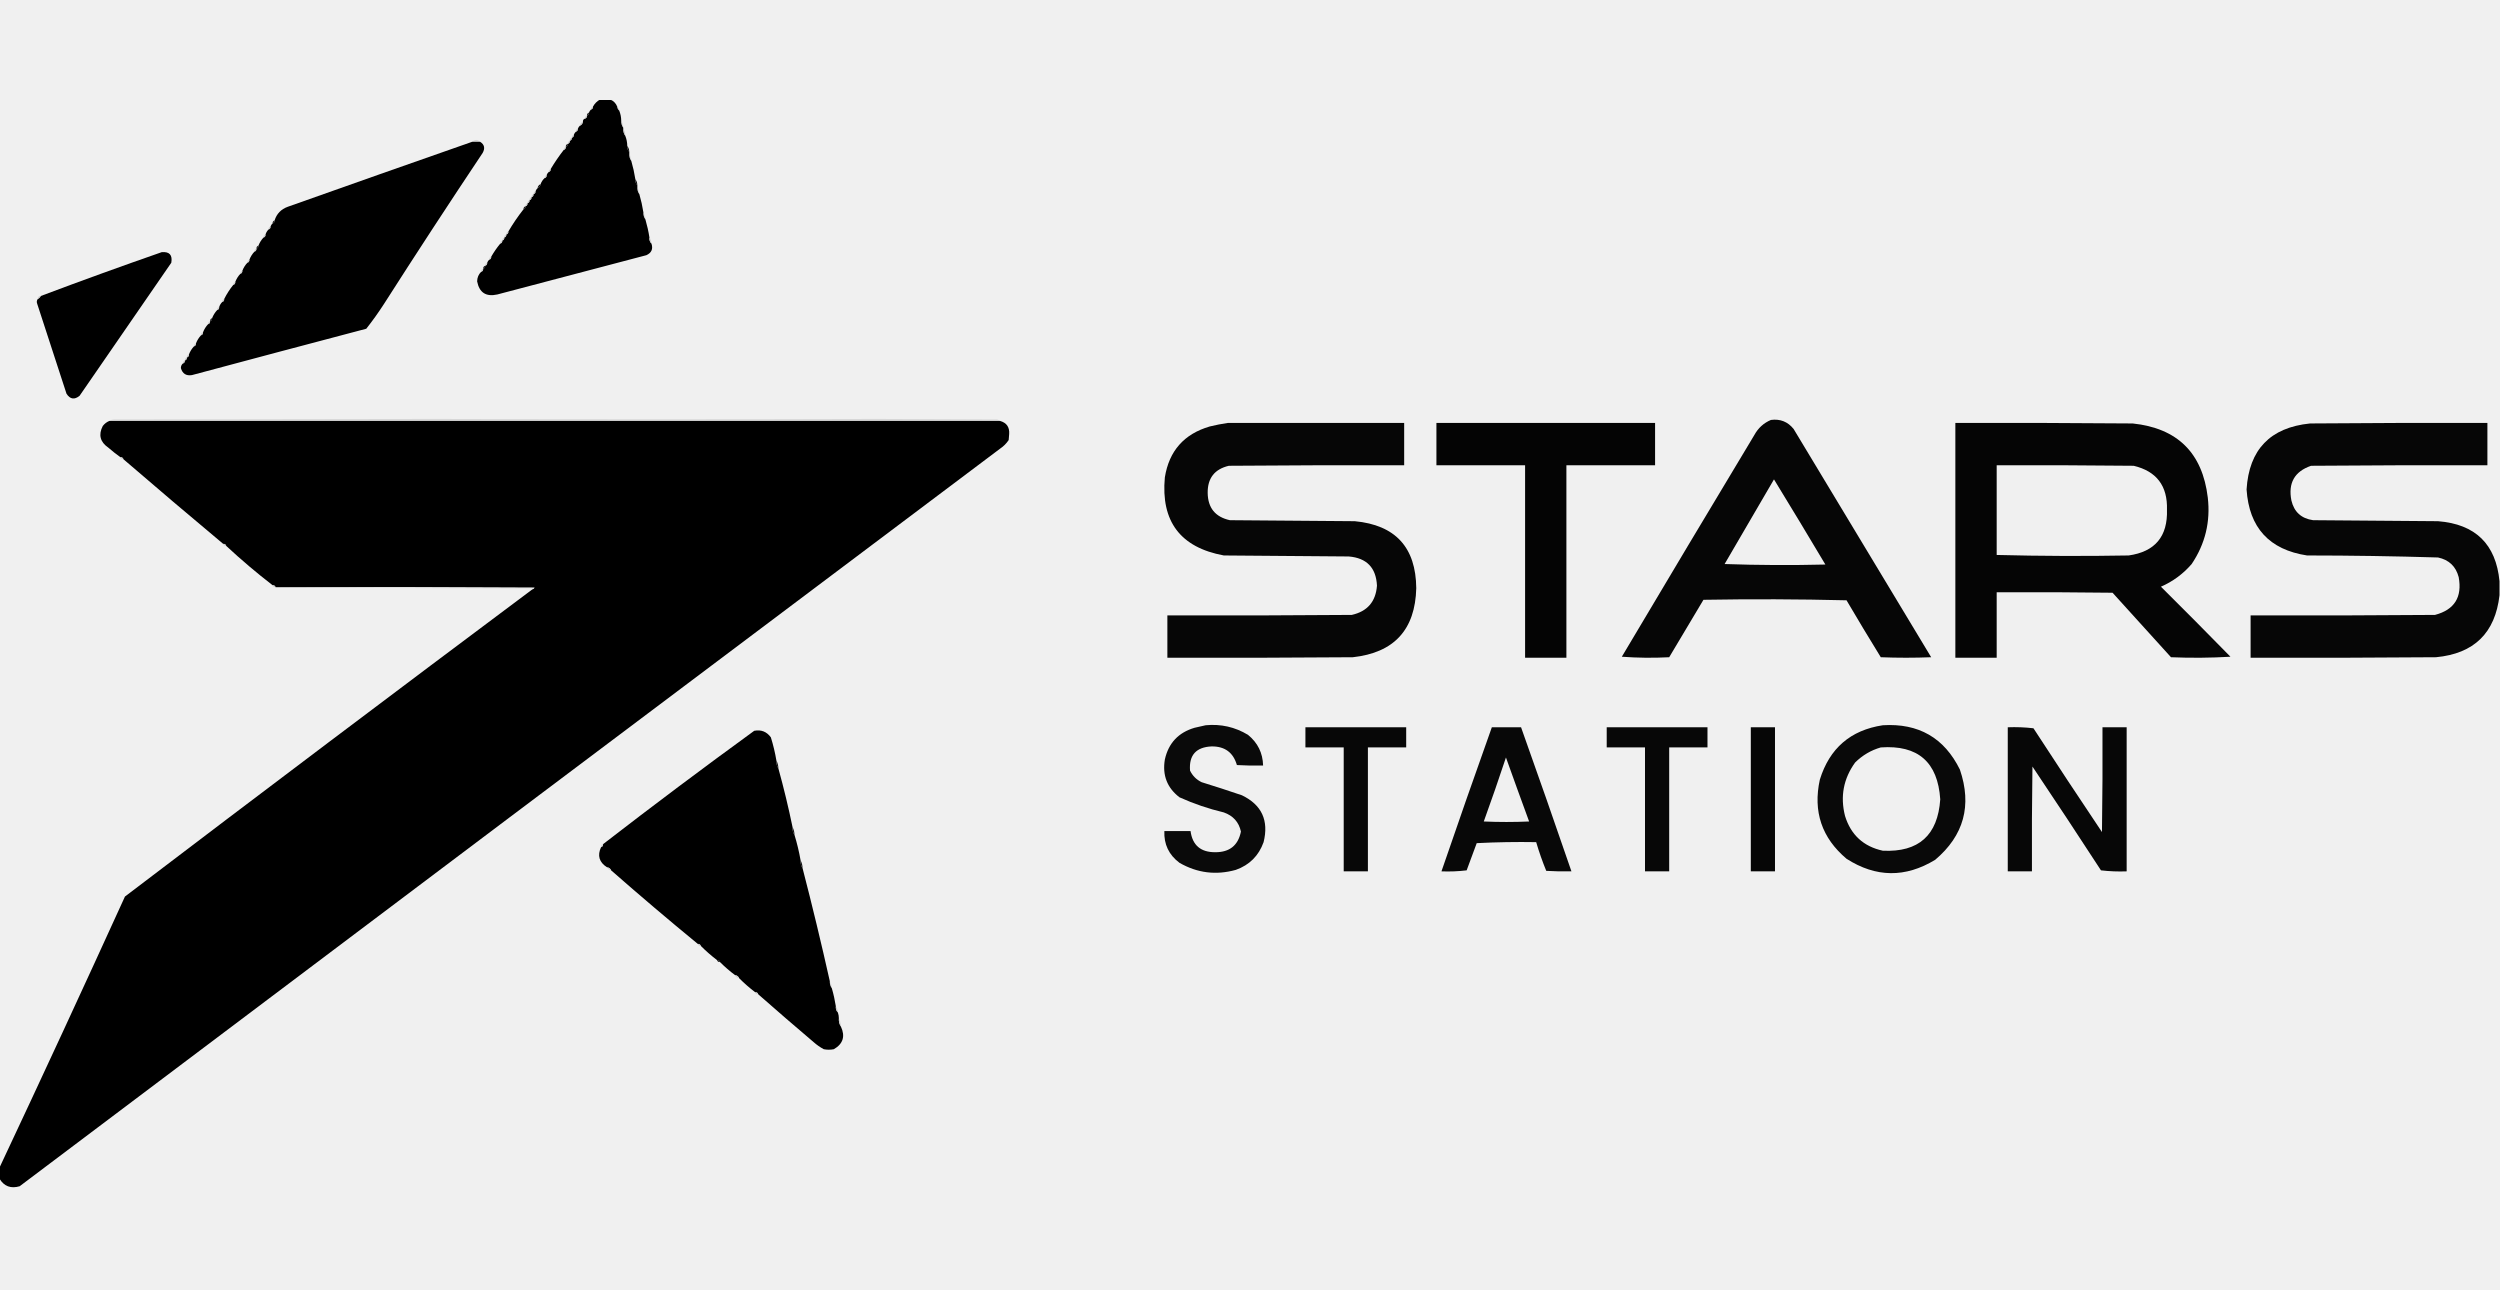
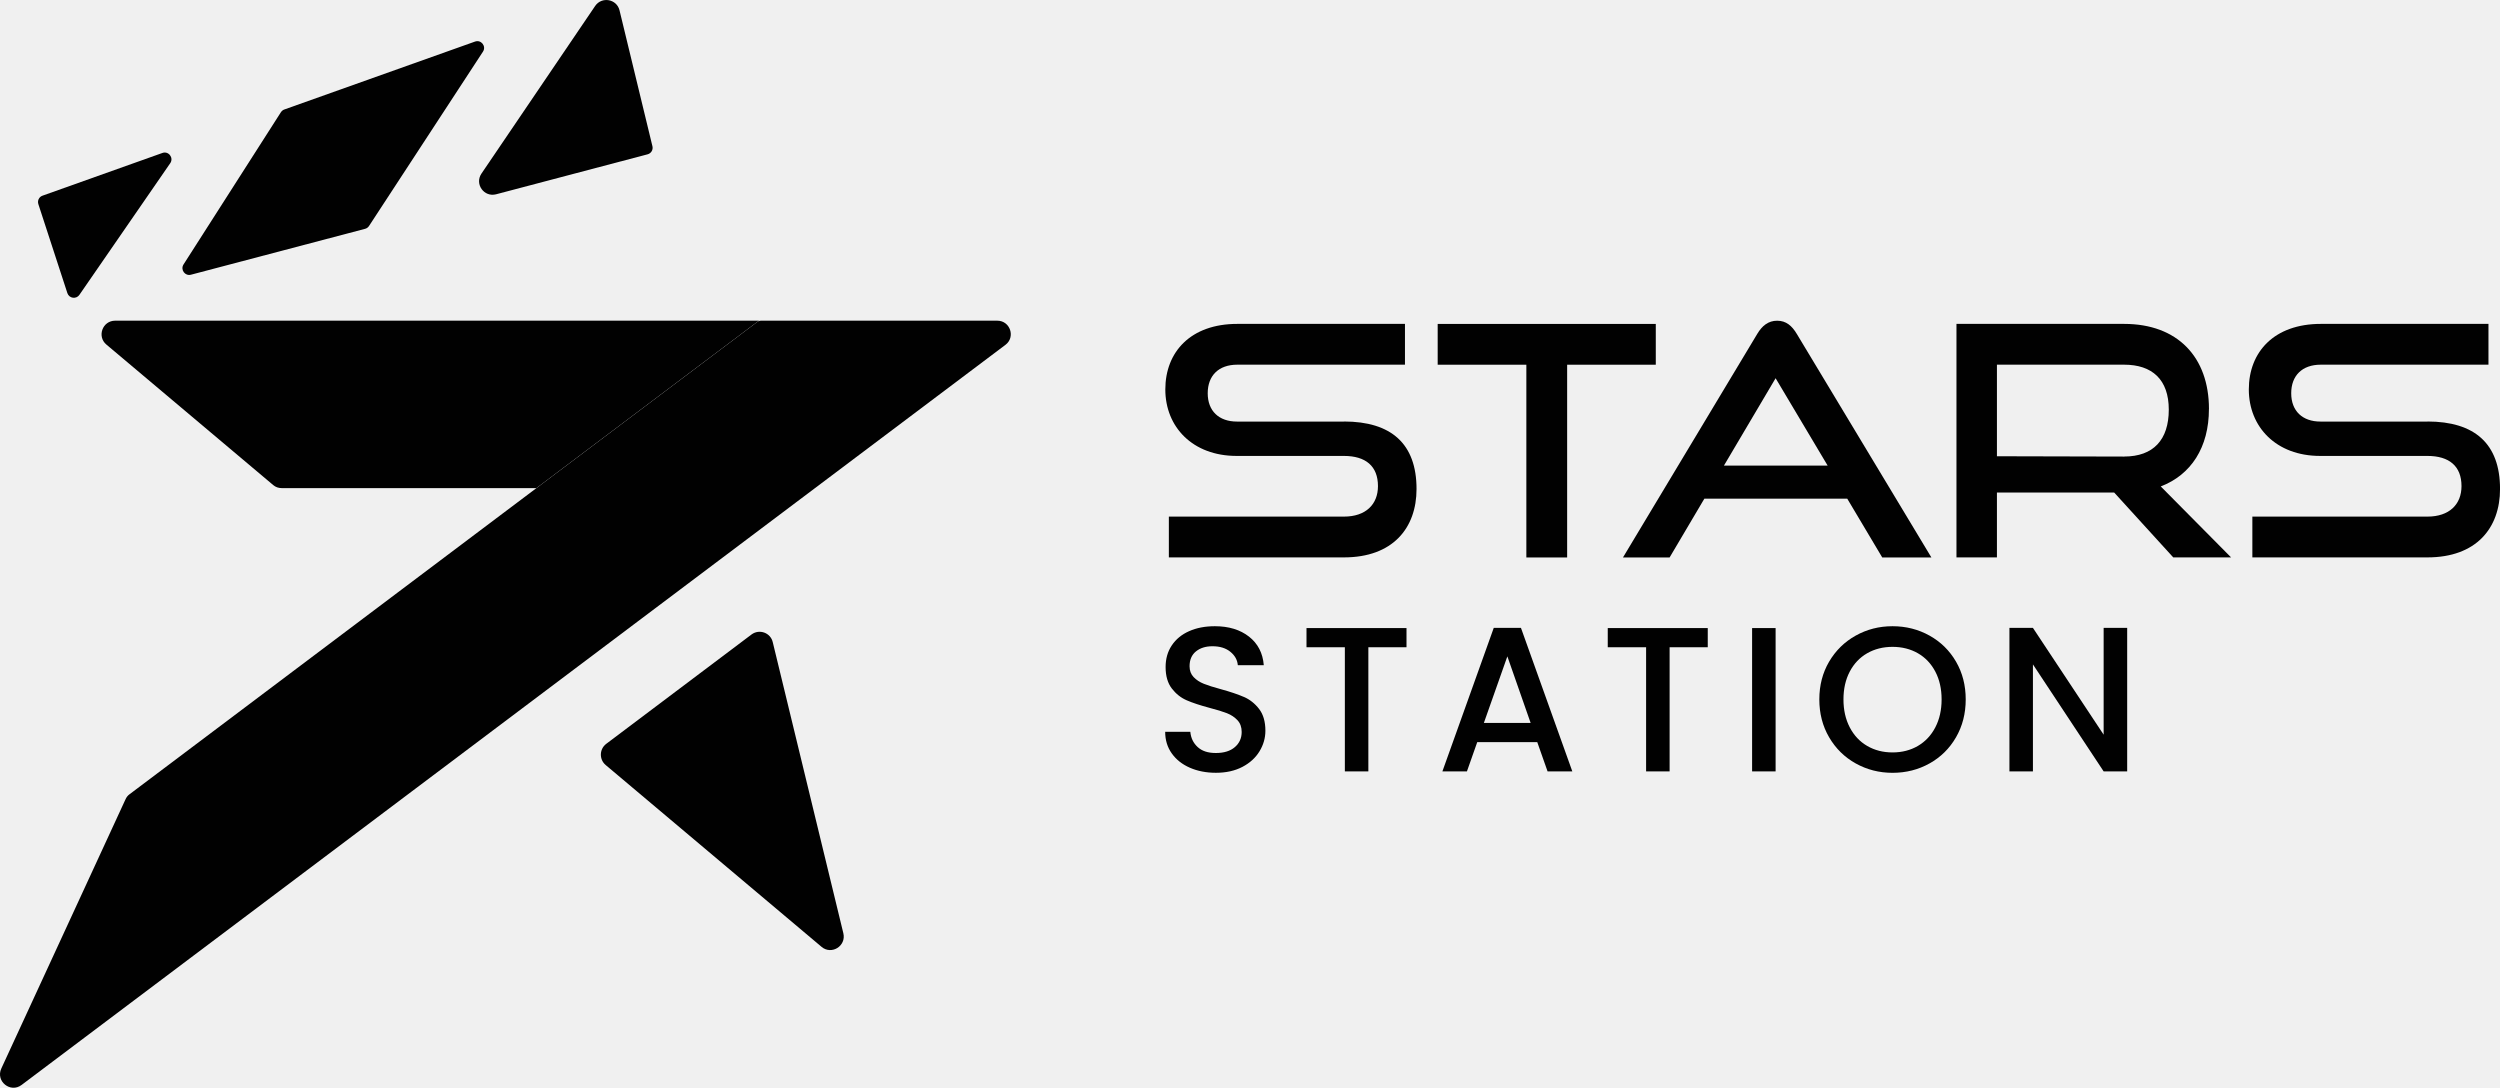
- <svg xmlns="http://www.w3.org/2000/svg" width="250" height="129" viewBox="0 0 250 129" fill="none">
-   <g clip-path="url(#clip0_157_1632)">
-     <path fill-rule="evenodd" clip-rule="evenodd" d="M60.006 9.95C60.342 9.95 60.678 9.95 61.014 9.95C61.349 10.083 61.584 10.319 61.719 10.655C61.735 10.822 61.802 10.956 61.921 11.058C62.05 11.38 62.117 11.716 62.122 12.066C62.113 12.333 62.18 12.568 62.324 12.771C62.324 12.805 62.324 12.838 62.324 12.872C62.315 13.139 62.382 13.374 62.525 13.577C62.655 13.899 62.722 14.235 62.727 14.585C62.703 14.827 62.77 15.028 62.928 15.19C62.928 15.257 62.928 15.324 62.928 15.391C62.919 15.658 62.986 15.893 63.13 16.096C63.303 16.691 63.437 17.296 63.533 17.91C63.509 18.152 63.576 18.353 63.734 18.515C63.734 18.582 63.734 18.649 63.734 18.716C63.725 18.984 63.792 19.219 63.936 19.422C64.109 20.018 64.243 20.622 64.339 21.235C64.33 21.503 64.397 21.738 64.54 21.941C64.713 22.535 64.848 23.14 64.944 23.755C64.919 23.996 64.987 24.198 65.145 24.359C65.323 24.894 65.155 25.28 64.641 25.518C59.67 26.828 54.699 28.138 49.728 29.448C48.604 29.7 47.932 29.263 47.713 28.138C47.722 27.755 47.856 27.436 48.116 27.181C48.257 27.133 48.325 27.032 48.317 26.878C48.459 26.831 48.526 26.73 48.519 26.576C48.66 26.528 48.728 26.428 48.72 26.274C48.764 26.152 48.831 26.051 48.922 25.971C49.063 25.924 49.131 25.823 49.123 25.669C49.39 25.202 49.692 24.766 50.03 24.359C50.172 24.312 50.239 24.211 50.232 24.057C50.373 24.009 50.441 23.909 50.433 23.755C50.575 23.707 50.642 23.606 50.635 23.452C50.776 23.405 50.844 23.304 50.836 23.15C51.292 22.372 51.795 21.633 52.348 20.933C52.49 20.886 52.557 20.785 52.549 20.631C52.691 20.583 52.758 20.483 52.751 20.329C52.893 20.281 52.96 20.18 52.953 20.026C53.094 19.979 53.161 19.878 53.154 19.724C53.296 19.676 53.363 19.576 53.355 19.422C53.497 19.374 53.564 19.273 53.557 19.119C53.601 18.997 53.668 18.897 53.759 18.817C53.936 18.74 54.037 18.606 54.061 18.414C54.145 18.177 54.28 17.976 54.464 17.809C54.606 17.762 54.673 17.661 54.666 17.507C54.709 17.385 54.776 17.285 54.867 17.205C55.009 17.157 55.076 17.056 55.069 16.902C55.469 16.234 55.906 15.596 56.379 14.988C56.52 14.94 56.587 14.84 56.58 14.686C56.722 14.638 56.789 14.537 56.782 14.383C56.923 14.336 56.99 14.235 56.983 14.081C57.125 14.033 57.192 13.933 57.185 13.779C57.326 13.731 57.394 13.63 57.386 13.476C57.43 13.355 57.497 13.254 57.588 13.174C57.729 13.127 57.797 13.026 57.789 12.872C57.833 12.75 57.9 12.649 57.991 12.57C58.168 12.493 58.269 12.358 58.293 12.167C58.286 12.013 58.353 11.912 58.495 11.864C58.636 11.817 58.703 11.716 58.696 11.562C58.838 11.514 58.905 11.414 58.898 11.26C58.941 11.138 59.008 11.037 59.099 10.957C59.241 10.91 59.308 10.809 59.301 10.655C59.469 10.353 59.704 10.118 60.006 9.95Z" fill="black" />
-     <path opacity="0.863" fill-rule="evenodd" clip-rule="evenodd" d="M59.301 10.655C59.308 10.809 59.241 10.909 59.099 10.957C59.092 10.803 59.159 10.703 59.301 10.655Z" fill="#C6C6C6" />
-     <path opacity="0.341" fill-rule="evenodd" clip-rule="evenodd" d="M61.719 10.655C61.881 10.734 61.948 10.868 61.921 11.058C61.802 10.956 61.735 10.821 61.719 10.655Z" fill="#BBBBBB" />
-     <path opacity="0.898" fill-rule="evenodd" clip-rule="evenodd" d="M58.898 11.26C58.905 11.414 58.838 11.514 58.696 11.562C58.689 11.408 58.756 11.307 58.898 11.26Z" fill="black" />
-     <path opacity="0.937" fill-rule="evenodd" clip-rule="evenodd" d="M58.696 11.562C58.703 11.716 58.636 11.817 58.495 11.864C58.487 11.71 58.554 11.61 58.696 11.562Z" fill="#CDCDCD" />
-     <path opacity="0.961" fill-rule="evenodd" clip-rule="evenodd" d="M58.293 12.166C58.269 12.358 58.168 12.493 57.991 12.57C58.015 12.378 58.115 12.243 58.293 12.166Z" fill="#C8C8C8" />
-     <path opacity="0.42" fill-rule="evenodd" clip-rule="evenodd" d="M62.122 12.066C62.266 12.269 62.333 12.504 62.324 12.771C62.18 12.568 62.113 12.333 62.122 12.066Z" fill="#BDBDBD" />
-     <path opacity="0.753" fill-rule="evenodd" clip-rule="evenodd" d="M57.789 12.872C57.797 13.025 57.729 13.126 57.588 13.174C57.58 13.02 57.648 12.919 57.789 12.872Z" fill="#BDBDBD" />
-     <path opacity="0.804" fill-rule="evenodd" clip-rule="evenodd" d="M62.324 12.872C62.467 13.075 62.534 13.31 62.525 13.577C62.382 13.374 62.315 13.139 62.324 12.872Z" fill="#BEBEBE" />
-     <path opacity="0.863" fill-rule="evenodd" clip-rule="evenodd" d="M57.386 13.477C57.394 13.63 57.326 13.731 57.185 13.779C57.177 13.625 57.245 13.524 57.386 13.477Z" fill="#C4C4C4" />
-     <path opacity="0.863" fill-rule="evenodd" clip-rule="evenodd" d="M57.185 13.779C57.192 13.933 57.125 14.033 56.983 14.081C56.976 13.927 57.043 13.826 57.185 13.779Z" fill="#C3C3C3" />
-     <path fill-rule="evenodd" clip-rule="evenodd" d="M48.015 14.182C47.746 14.182 47.477 14.182 47.209 14.182C47.482 13.933 47.751 13.933 48.015 14.182Z" fill="#D3D3D3" />
-     <path fill-rule="evenodd" clip-rule="evenodd" d="M47.209 14.182C47.477 14.182 47.746 14.182 48.015 14.182C48.442 14.452 48.526 14.822 48.267 15.29C44.925 20.294 41.633 25.332 38.392 30.405C37.843 31.256 37.255 32.079 36.628 32.874C30.817 34.406 25.006 35.951 19.196 37.509C18.617 37.606 18.247 37.37 18.087 36.804C18.09 36.614 18.157 36.463 18.289 36.35C18.431 36.303 18.498 36.202 18.491 36.048C18.632 36 18.699 35.899 18.692 35.745C18.834 35.698 18.901 35.597 18.894 35.443C19.011 35.14 19.179 34.871 19.397 34.637C19.539 34.589 19.606 34.489 19.599 34.335C19.717 34.031 19.885 33.763 20.103 33.529C20.244 33.481 20.312 33.38 20.304 33.226C20.422 32.923 20.59 32.654 20.808 32.42C20.95 32.373 21.017 32.272 21.01 32.118C21.151 32.07 21.219 31.97 21.211 31.816C21.329 31.512 21.497 31.244 21.715 31.009C21.857 30.962 21.924 30.861 21.917 30.707C21.978 30.512 22.079 30.344 22.219 30.203C22.36 30.156 22.428 30.055 22.42 29.901C22.674 29.393 22.976 28.923 23.327 28.49C23.469 28.443 23.536 28.342 23.529 28.188C23.647 27.885 23.815 27.616 24.033 27.382C24.174 27.334 24.241 27.233 24.234 27.08C24.352 26.776 24.52 26.508 24.738 26.273C24.88 26.226 24.947 26.125 24.939 25.971C25.057 25.668 25.225 25.399 25.443 25.165C25.585 25.117 25.652 25.017 25.645 24.863C25.787 24.815 25.854 24.714 25.846 24.561C25.964 24.257 26.132 23.988 26.35 23.754C26.492 23.707 26.559 23.606 26.552 23.452C26.613 23.257 26.714 23.089 26.854 22.948C26.996 22.901 27.063 22.8 27.056 22.646C27.099 22.524 27.166 22.423 27.257 22.344C27.399 22.296 27.466 22.195 27.459 22.041C27.672 21.375 28.108 20.921 28.769 20.681C34.915 18.498 41.061 16.332 47.209 14.182Z" fill="black" />
-     <path opacity="0.902" fill-rule="evenodd" clip-rule="evenodd" d="M56.983 14.081C56.99 14.235 56.923 14.336 56.782 14.383C56.774 14.229 56.841 14.129 56.983 14.081Z" fill="#C9C9C9" />
-     <path opacity="0.918" fill-rule="evenodd" clip-rule="evenodd" d="M56.782 14.383C56.789 14.537 56.722 14.638 56.58 14.686C56.573 14.532 56.64 14.431 56.782 14.383Z" fill="black" />
-     <path opacity="0.937" fill-rule="evenodd" clip-rule="evenodd" d="M56.58 14.685C56.587 14.839 56.52 14.94 56.379 14.988C56.371 14.834 56.438 14.733 56.58 14.685Z" fill="#CECECE" />
-     <path opacity="0.992" fill-rule="evenodd" clip-rule="evenodd" d="M62.727 14.585C62.851 14.758 62.919 14.959 62.928 15.19C62.77 15.028 62.702 14.827 62.727 14.585Z" fill="black" />
-     <path opacity="0.341" fill-rule="evenodd" clip-rule="evenodd" d="M62.928 15.391C63.072 15.594 63.139 15.829 63.13 16.096C62.986 15.893 62.919 15.658 62.928 15.391Z" fill="#BDBDBD" />
-     <path opacity="0.875" fill-rule="evenodd" clip-rule="evenodd" d="M55.069 16.902C55.076 17.056 55.009 17.157 54.867 17.205C54.86 17.051 54.927 16.95 55.069 16.902Z" fill="#C6C6C6" />
-     <path opacity="0.922" fill-rule="evenodd" clip-rule="evenodd" d="M54.666 17.507C54.673 17.661 54.606 17.762 54.464 17.809C54.457 17.655 54.524 17.555 54.666 17.507Z" fill="#CCCCCC" />
-     <path opacity="0.988" fill-rule="evenodd" clip-rule="evenodd" d="M63.533 17.91C63.658 18.083 63.725 18.284 63.734 18.515C63.576 18.353 63.509 18.152 63.533 17.91Z" fill="black" />
-     <path opacity="0.965" fill-rule="evenodd" clip-rule="evenodd" d="M54.061 18.414C54.037 18.606 53.936 18.74 53.758 18.817C53.782 18.625 53.883 18.491 54.061 18.414Z" fill="black" />
-     <path opacity="0.314" fill-rule="evenodd" clip-rule="evenodd" d="M63.734 18.716C63.878 18.919 63.945 19.154 63.936 19.422C63.792 19.219 63.725 18.984 63.734 18.716Z" fill="#BBBBBB" />
-     <path opacity="0.788" fill-rule="evenodd" clip-rule="evenodd" d="M53.557 19.119C53.564 19.273 53.497 19.374 53.355 19.421C53.348 19.268 53.415 19.167 53.557 19.119Z" fill="#BFBFBF" />
-     <path opacity="0.831" fill-rule="evenodd" clip-rule="evenodd" d="M53.355 19.421C53.363 19.575 53.296 19.676 53.154 19.724C53.147 19.57 53.214 19.469 53.355 19.421Z" fill="#C2C2C2" />
-     <path opacity="0.875" fill-rule="evenodd" clip-rule="evenodd" d="M53.154 19.724C53.161 19.878 53.094 19.979 52.952 20.026C52.945 19.873 53.012 19.772 53.154 19.724Z" fill="#C4C4C4" />
-     <path opacity="0.851" fill-rule="evenodd" clip-rule="evenodd" d="M52.952 20.026C52.96 20.18 52.893 20.281 52.751 20.329C52.744 20.175 52.811 20.074 52.952 20.026Z" fill="#C4C4C4" />
-     <path opacity="0.918" fill-rule="evenodd" clip-rule="evenodd" d="M52.751 20.329C52.758 20.483 52.691 20.583 52.549 20.631C52.542 20.477 52.609 20.376 52.751 20.329Z" fill="#C9C9C9" />
-     <path opacity="0.91" fill-rule="evenodd" clip-rule="evenodd" d="M52.549 20.631C52.557 20.785 52.489 20.886 52.348 20.933C52.34 20.779 52.408 20.678 52.549 20.631Z" fill="black" />
-     <path opacity="0.427" fill-rule="evenodd" clip-rule="evenodd" d="M64.339 21.235C64.482 21.438 64.549 21.674 64.54 21.941C64.397 21.738 64.33 21.503 64.339 21.235Z" fill="#C0C0C0" />
-     <path opacity="0.898" fill-rule="evenodd" clip-rule="evenodd" d="M27.459 22.041C27.466 22.195 27.399 22.296 27.257 22.344C27.25 22.19 27.317 22.089 27.459 22.041Z" fill="black" />
-     <path opacity="0.725" fill-rule="evenodd" clip-rule="evenodd" d="M27.056 22.646C27.063 22.8 26.996 22.901 26.854 22.948C26.847 22.794 26.914 22.694 27.056 22.646Z" fill="#BEBEBE" />
-     <path opacity="0.902" fill-rule="evenodd" clip-rule="evenodd" d="M50.836 23.15C50.844 23.304 50.776 23.404 50.635 23.452C50.627 23.298 50.695 23.198 50.836 23.15Z" fill="#C7C7C7" />
-     <path opacity="0.89" fill-rule="evenodd" clip-rule="evenodd" d="M26.552 23.452C26.559 23.606 26.492 23.707 26.35 23.754C26.343 23.601 26.41 23.5 26.552 23.452Z" fill="#C7C7C7" />
-     <path opacity="0.906" fill-rule="evenodd" clip-rule="evenodd" d="M50.635 23.452C50.642 23.606 50.575 23.707 50.433 23.754C50.426 23.601 50.493 23.5 50.635 23.452Z" fill="#C9C9C9" />
-     <path opacity="0.925" fill-rule="evenodd" clip-rule="evenodd" d="M50.433 23.754C50.441 23.908 50.373 24.009 50.232 24.057C50.224 23.903 50.292 23.802 50.433 23.754Z" fill="#CDCDCD" />
-     <path opacity="0.992" fill-rule="evenodd" clip-rule="evenodd" d="M64.944 23.754C65.068 23.927 65.135 24.129 65.145 24.359C64.987 24.198 64.919 23.996 64.944 23.754Z" fill="#CDCDCD" />
-     <path opacity="0.937" fill-rule="evenodd" clip-rule="evenodd" d="M50.232 24.057C50.239 24.21 50.172 24.311 50.03 24.359C50.023 24.205 50.09 24.104 50.232 24.057Z" fill="#CDCDCD" />
-     <path opacity="0.898" fill-rule="evenodd" clip-rule="evenodd" d="M25.846 24.561C25.854 24.714 25.787 24.815 25.645 24.863C25.637 24.709 25.705 24.608 25.846 24.561Z" fill="black" />
-     <path opacity="0.812" fill-rule="evenodd" clip-rule="evenodd" d="M25.645 24.863C25.652 25.017 25.585 25.117 25.443 25.165C25.436 25.011 25.503 24.91 25.645 24.863Z" fill="#C3C3C3" />
-     <path fill-rule="evenodd" clip-rule="evenodd" d="M3.779 29.901C3.913 29.834 4.014 29.733 4.081 29.599C8.082 28.091 12.113 26.63 16.173 25.216C16.945 25.148 17.264 25.501 17.13 26.274C14.074 30.707 11.017 35.141 7.961 39.575C7.449 39.998 7.012 39.93 6.651 39.373C5.678 36.387 4.704 33.398 3.728 30.405C3.65 30.215 3.667 30.047 3.779 29.901Z" fill="black" />
-     <path opacity="0.824" fill-rule="evenodd" clip-rule="evenodd" d="M49.123 25.669C49.131 25.823 49.063 25.924 48.922 25.971C48.914 25.817 48.982 25.717 49.123 25.669Z" fill="#C3C3C3" />
-     <path opacity="0.863" fill-rule="evenodd" clip-rule="evenodd" d="M24.94 25.971C24.947 26.125 24.88 26.226 24.738 26.273C24.731 26.12 24.798 26.019 24.94 25.971Z" fill="#C6C6C6" />
-     <path opacity="0.89" fill-rule="evenodd" clip-rule="evenodd" d="M48.72 26.273C48.728 26.427 48.66 26.528 48.519 26.576C48.511 26.422 48.579 26.321 48.72 26.273Z" fill="#C9C9C9" />
-     <path opacity="0.91" fill-rule="evenodd" clip-rule="evenodd" d="M48.519 26.576C48.526 26.73 48.459 26.831 48.317 26.878C48.31 26.725 48.377 26.624 48.519 26.576Z" fill="black" />
-     <path opacity="0.925" fill-rule="evenodd" clip-rule="evenodd" d="M48.317 26.878C48.325 27.032 48.257 27.133 48.116 27.181C48.108 27.027 48.175 26.926 48.317 26.878Z" fill="#CDCDCD" />
-     <path opacity="0.875" fill-rule="evenodd" clip-rule="evenodd" d="M24.234 27.08C24.241 27.233 24.174 27.334 24.033 27.382C24.025 27.228 24.093 27.127 24.234 27.08Z" fill="#C8C8C8" />
-     <path opacity="0.906" fill-rule="evenodd" clip-rule="evenodd" d="M23.529 28.188C23.536 28.342 23.469 28.443 23.327 28.49C23.32 28.336 23.387 28.236 23.529 28.188Z" fill="#C9C9C9" />
-     <path opacity="0.769" fill-rule="evenodd" clip-rule="evenodd" d="M4.081 29.599C4.014 29.733 3.913 29.834 3.779 29.901C3.779 29.7 3.88 29.599 4.081 29.599Z" fill="#C1C1C1" />
-     <path opacity="0.78" fill-rule="evenodd" clip-rule="evenodd" d="M22.42 29.901C22.428 30.055 22.36 30.156 22.219 30.204C22.212 30.05 22.279 29.949 22.42 29.901Z" fill="#BEBEBE" />
-     <path opacity="0.882" fill-rule="evenodd" clip-rule="evenodd" d="M21.917 30.707C21.924 30.861 21.857 30.962 21.715 31.01C21.708 30.856 21.775 30.755 21.917 30.707Z" fill="#C7C7C7" />
-     <path opacity="0.886" fill-rule="evenodd" clip-rule="evenodd" d="M21.211 31.816C21.219 31.97 21.151 32.071 21.01 32.118C21.002 31.964 21.07 31.864 21.211 31.816Z" fill="black" />
-     <path opacity="0.863" fill-rule="evenodd" clip-rule="evenodd" d="M21.01 32.118C21.017 32.272 20.95 32.373 20.808 32.42C20.801 32.267 20.868 32.166 21.01 32.118Z" fill="#C5C5C5" />
-     <path opacity="0.851" fill-rule="evenodd" clip-rule="evenodd" d="M20.304 33.227C20.312 33.38 20.244 33.481 20.103 33.529C20.095 33.375 20.163 33.274 20.304 33.227Z" fill="#C4C4C4" />
-     <path opacity="0.89" fill-rule="evenodd" clip-rule="evenodd" d="M19.599 34.335C19.606 34.489 19.539 34.59 19.397 34.637C19.39 34.483 19.457 34.383 19.599 34.335Z" fill="#C9C9C9" />
-     <path opacity="0.922" fill-rule="evenodd" clip-rule="evenodd" d="M18.894 35.443C18.901 35.597 18.834 35.698 18.692 35.746C18.685 35.592 18.752 35.491 18.894 35.443Z" fill="#CCCCCC" />
-     <path opacity="0.839" fill-rule="evenodd" clip-rule="evenodd" d="M18.692 35.746C18.699 35.9 18.632 36 18.491 36.048C18.483 35.894 18.55 35.793 18.692 35.746Z" fill="#C3C3C3" />
-     <path opacity="0.757" fill-rule="evenodd" clip-rule="evenodd" d="M18.491 36.048C18.498 36.202 18.431 36.303 18.289 36.35C18.282 36.196 18.349 36.096 18.491 36.048Z" fill="#BEBEBE" />
-     <path opacity="0.996" fill-rule="evenodd" clip-rule="evenodd" d="M100.01 42.094C70.318 42.094 40.626 42.094 10.933 42.094C11.045 42.014 11.179 41.964 11.336 41.943C22.068 41.926 32.799 41.909 43.531 41.893C58.29 41.939 73.036 41.939 87.767 41.893C91.747 41.909 95.728 41.926 99.708 41.943C99.832 41.966 99.933 42.017 100.01 42.094Z" fill="#D7D7D7" />
-     <path opacity="0.975" fill-rule="evenodd" clip-rule="evenodd" d="M177.096 41.993C178.025 41.871 178.781 42.174 179.363 42.9C183.948 50.508 188.533 58.115 193.118 65.723C191.438 65.79 189.759 65.79 188.079 65.723C186.918 63.839 185.775 61.941 184.653 60.03C179.884 59.913 175.115 59.896 170.345 59.98C169.203 61.894 168.06 63.809 166.919 65.723C165.339 65.807 163.761 65.79 162.183 65.673C166.579 58.27 170.997 50.881 175.433 43.505C175.818 42.8 176.372 42.296 177.096 41.993ZM177.398 47.938C179.125 50.759 180.838 53.597 182.537 56.453C179.178 56.537 175.819 56.52 172.461 56.403C174.112 53.578 175.758 50.756 177.398 47.938Z" fill="black" />
-     <path fill-rule="evenodd" clip-rule="evenodd" d="M10.933 42.094C40.626 42.094 70.318 42.094 100.01 42.094C100.663 42.278 100.965 42.714 100.917 43.404C100.9 43.605 100.884 43.807 100.867 44.008C100.639 44.349 100.353 44.635 100.01 44.865C67.31 69.427 34.629 94.014 1.965 118.625C1.084 118.885 0.412 118.633 -0.05 117.87C-0.05 117.5 -0.05 117.131 -0.05 116.761C4.188 107.747 8.37 98.711 12.495 89.655C26.041 79.35 39.627 69.106 53.255 58.922C53.334 58.893 53.401 58.843 53.456 58.77C44.858 58.72 36.259 58.703 27.66 58.72C27.627 58.72 27.593 58.72 27.559 58.72C27.512 58.578 27.411 58.511 27.257 58.519C25.651 57.281 24.105 55.971 22.622 54.589C22.574 54.447 22.474 54.38 22.32 54.387C18.972 51.589 15.646 48.767 12.344 45.923C12.296 45.781 12.195 45.714 12.041 45.721C11.626 45.424 11.223 45.105 10.832 44.764C10.009 44.197 9.824 43.474 10.278 42.598C10.457 42.367 10.676 42.199 10.933 42.094Z" fill="black" />
-     <path opacity="0.973" fill-rule="evenodd" clip-rule="evenodd" d="M122.783 42.295C128.661 42.295 134.54 42.295 140.417 42.295C140.417 43.706 140.417 45.117 140.417 46.528C134.573 46.511 128.728 46.528 122.884 46.578C121.455 46.914 120.75 47.821 120.768 49.299C120.792 50.792 121.531 51.699 122.985 52.019C127.149 52.053 131.315 52.087 135.48 52.12C139.542 52.505 141.591 54.738 141.626 58.821C141.522 62.973 139.405 65.274 135.278 65.724C129.098 65.774 122.917 65.791 116.737 65.774C116.737 64.363 116.737 62.952 116.737 61.542C122.884 61.559 129.031 61.542 135.177 61.491C136.736 61.141 137.577 60.167 137.697 58.569C137.611 56.77 136.67 55.796 134.875 55.647C130.71 55.613 126.545 55.58 122.38 55.546C118.04 54.745 116.075 52.142 116.485 47.737C116.908 45.098 118.402 43.401 120.969 42.648C121.582 42.497 122.187 42.38 122.783 42.295Z" fill="black" />
-     <path opacity="0.981" fill-rule="evenodd" clip-rule="evenodd" d="M143.642 42.295C150.93 42.295 158.219 42.295 165.508 42.295C165.508 43.706 165.508 45.117 165.508 46.528C162.552 46.528 159.596 46.528 156.64 46.528C156.64 52.943 156.64 59.358 156.64 65.774C155.263 65.774 153.887 65.774 152.509 65.774C152.509 59.358 152.509 52.943 152.509 46.528C149.554 46.528 146.597 46.528 143.642 46.528C143.642 45.117 143.642 43.706 143.642 42.295Z" fill="black" />
-     <path opacity="0.98" fill-rule="evenodd" clip-rule="evenodd" d="M195.536 42.295C201.448 42.279 207.359 42.295 213.271 42.346C217.742 42.82 220.244 45.288 220.778 49.752C221.059 52.175 220.522 54.392 219.166 56.403C218.309 57.395 217.284 58.15 216.092 58.67C218.428 60.989 220.746 63.323 223.045 65.673C221.064 65.79 219.083 65.807 217.1 65.723C215.152 63.574 213.203 61.424 211.256 59.274C207.393 59.224 203.53 59.207 199.668 59.224C199.668 61.407 199.668 63.59 199.668 65.774C198.29 65.774 196.914 65.774 195.536 65.774C195.536 57.948 195.536 50.122 195.536 42.295ZM199.668 46.528C204.235 46.511 208.804 46.528 213.372 46.578C215.655 47.125 216.763 48.586 216.697 50.961C216.783 53.645 215.506 55.174 212.868 55.546C208.466 55.626 204.066 55.609 199.668 55.496C199.668 52.506 199.668 49.517 199.668 46.528Z" fill="black" />
-     <path opacity="0.973" fill-rule="evenodd" clip-rule="evenodd" d="M249.95 58.116C249.95 58.586 249.95 59.056 249.95 59.526C249.519 63.298 247.403 65.364 243.601 65.723C237.421 65.774 231.24 65.791 225.06 65.774C225.06 64.363 225.06 62.952 225.06 61.542C231.207 61.559 237.354 61.542 243.501 61.491C245.447 60.975 246.236 59.716 245.869 57.712C245.587 56.638 244.899 55.983 243.803 55.748C239.44 55.617 235.074 55.549 230.703 55.546C226.928 54.968 224.912 52.768 224.657 48.946C224.905 44.953 227.021 42.753 231.006 42.346C236.918 42.295 242.828 42.279 248.74 42.295C248.74 43.706 248.74 45.117 248.74 46.528C242.863 46.511 236.984 46.528 231.106 46.578C229.452 47.147 228.797 48.306 229.141 50.054C229.412 51.198 230.135 51.853 231.308 52.019C235.473 52.053 239.638 52.087 243.803 52.12C247.54 52.415 249.59 54.414 249.95 58.116Z" fill="black" />
-     <path opacity="0.988" fill-rule="evenodd" clip-rule="evenodd" d="M12.041 45.721C12.195 45.714 12.296 45.781 12.344 45.923C12.19 45.93 12.089 45.863 12.041 45.721Z" fill="#CCCCCC" />
-     <path opacity="0.984" fill-rule="evenodd" clip-rule="evenodd" d="M22.32 54.387C22.474 54.38 22.574 54.447 22.622 54.589C22.468 54.596 22.367 54.529 22.32 54.387Z" fill="#CCCCCC" />
-     <path opacity="0.796" fill-rule="evenodd" clip-rule="evenodd" d="M27.257 58.519C27.411 58.511 27.512 58.578 27.559 58.72C27.406 58.727 27.305 58.66 27.257 58.519Z" fill="#C4C4C4" />
-     <path opacity="0.984" fill-rule="evenodd" clip-rule="evenodd" d="M27.66 58.72C36.259 58.703 44.858 58.72 53.456 58.771C53.401 58.843 53.334 58.893 53.255 58.922C44.723 58.855 36.192 58.787 27.66 58.72Z" fill="#E7E7E7" />
-     <path opacity="0.956" fill-rule="evenodd" clip-rule="evenodd" d="M120.566 72.525C122.088 72.381 123.499 72.7 124.798 73.483C125.775 74.277 126.279 75.301 126.31 76.556C125.436 76.573 124.563 76.556 123.69 76.506C123.327 75.254 122.487 74.632 121.171 74.641C119.608 74.709 118.885 75.515 119.004 77.06C119.256 77.581 119.642 77.967 120.163 78.219C121.514 78.635 122.858 79.072 124.194 79.529C126.175 80.486 126.897 82.048 126.36 84.214C125.874 85.575 124.95 86.498 123.589 86.985C121.608 87.541 119.727 87.306 117.946 86.28C116.886 85.486 116.382 84.428 116.435 83.106C117.309 83.106 118.181 83.106 119.055 83.106C119.245 84.523 120.068 85.228 121.524 85.222C122.958 85.229 123.815 84.541 124.093 83.156C123.885 82.209 123.315 81.571 122.38 81.242C120.851 80.878 119.374 80.374 117.946 79.73C116.71 78.778 116.223 77.519 116.485 75.951C116.849 74.311 117.84 73.253 119.458 72.777C119.842 72.697 120.212 72.613 120.566 72.525Z" fill="black" />
-     <path opacity="0.959" fill-rule="evenodd" clip-rule="evenodd" d="M188.281 72.525C191.857 72.305 194.427 73.783 195.99 76.959C197.211 80.546 196.389 83.553 193.521 85.978C190.543 87.795 187.587 87.761 184.653 85.877C182.179 83.792 181.288 81.155 181.983 77.967C182.953 74.829 185.052 73.016 188.281 72.525ZM188.079 74.742C191.798 74.48 193.779 76.21 194.025 79.932C193.781 83.528 191.866 85.241 188.281 85.071C186.348 84.65 185.089 83.491 184.502 81.594C184.01 79.649 184.346 77.869 185.51 76.254C186.246 75.525 187.103 75.021 188.079 74.742Z" fill="black" />
-     <path opacity="0.972" fill-rule="evenodd" clip-rule="evenodd" d="M130.542 72.727C133.901 72.727 137.26 72.727 140.619 72.727C140.619 73.398 140.619 74.07 140.619 74.742C139.342 74.742 138.066 74.742 136.79 74.742C136.79 78.873 136.79 83.005 136.79 87.136C135.983 87.136 135.177 87.136 134.371 87.136C134.371 83.005 134.371 78.873 134.371 74.742C133.095 74.742 131.819 74.742 130.542 74.742C130.542 74.07 130.542 73.398 130.542 72.727Z" fill="black" />
-     <path opacity="0.964" fill-rule="evenodd" clip-rule="evenodd" d="M149.184 72.727C150.158 72.727 151.132 72.727 152.106 72.727C153.814 77.519 155.493 82.322 157.144 87.136C156.304 87.153 155.465 87.136 154.625 87.086C154.239 86.145 153.903 85.188 153.617 84.214C151.634 84.18 149.653 84.214 147.672 84.315C147.337 85.222 147 86.128 146.665 87.035C145.827 87.136 144.988 87.169 144.146 87.136C145.795 82.325 147.475 77.522 149.184 72.727ZM150.595 75.749C151.354 77.878 152.127 80.011 152.912 82.148C151.401 82.215 149.889 82.215 148.378 82.148C149.148 80.025 149.886 77.892 150.595 75.749Z" fill="black" />
-     <path opacity="0.972" fill-rule="evenodd" clip-rule="evenodd" d="M160.671 72.727C164.03 72.727 167.389 72.727 170.748 72.727C170.748 73.398 170.748 74.07 170.748 74.742C169.471 74.742 168.195 74.742 166.919 74.742C166.919 78.873 166.919 83.005 166.919 87.136C166.112 87.136 165.306 87.136 164.5 87.136C164.5 83.005 164.5 78.873 164.5 74.742C163.223 74.742 161.948 74.742 160.671 74.742C160.671 74.07 160.671 73.398 160.671 72.727Z" fill="black" />
-     <path opacity="0.976" fill-rule="evenodd" clip-rule="evenodd" d="M175.081 72.727C175.887 72.727 176.693 72.727 177.499 72.727C177.499 77.53 177.499 82.333 177.499 87.136C176.693 87.136 175.887 87.136 175.081 87.136C175.081 82.333 175.081 77.53 175.081 72.727Z" fill="black" />
-     <path opacity="0.97" fill-rule="evenodd" clip-rule="evenodd" d="M200.776 72.727C201.641 72.695 202.498 72.728 203.345 72.827C205.605 76.304 207.888 79.764 210.197 83.206C210.248 79.713 210.265 76.22 210.248 72.727C211.054 72.727 211.86 72.727 212.666 72.727C212.666 77.53 212.666 82.333 212.666 87.136C211.801 87.168 210.944 87.134 210.097 87.035C207.838 83.558 205.554 80.099 203.245 76.656C203.194 80.149 203.177 83.643 203.194 87.136C202.388 87.136 201.582 87.136 200.776 87.136C200.776 82.333 200.776 77.53 200.776 72.727Z" fill="black" />
-     <path fill-rule="evenodd" clip-rule="evenodd" d="M77.64 76.052C77.619 76.354 77.686 76.622 77.842 76.858C78.374 78.779 78.844 80.727 79.252 82.702C79.232 83.004 79.299 83.273 79.454 83.508C79.705 84.324 79.906 85.164 80.058 86.028C80.038 86.329 80.105 86.598 80.26 86.834C81.228 90.57 82.134 94.332 82.981 98.12C82.972 98.387 83.039 98.622 83.182 98.825C83.355 99.419 83.489 100.024 83.585 100.639C83.561 100.88 83.628 101.082 83.787 101.243C83.852 101.438 83.886 101.64 83.888 101.848C83.867 102.15 83.934 102.418 84.089 102.654C84.543 103.63 84.308 104.386 83.384 104.921C83.048 104.988 82.712 104.988 82.376 104.921C82.012 104.725 81.677 104.49 81.368 104.216C79.502 102.634 77.654 101.039 75.826 99.43C75.779 99.288 75.678 99.221 75.524 99.228C74.954 98.792 74.417 98.322 73.912 97.817C73.835 97.64 73.701 97.539 73.509 97.515C72.972 97.113 72.469 96.676 71.997 96.205C71.95 96.063 71.849 95.996 71.695 96.004C71.125 95.568 70.588 95.098 70.083 94.593C70.035 94.451 69.934 94.384 69.78 94.391C66.85 91.986 63.962 89.534 61.114 87.035C61.038 86.858 60.903 86.757 60.711 86.733C59.916 86.229 59.715 85.558 60.107 84.718C60.248 84.67 60.316 84.569 60.308 84.415C65.286 80.565 70.324 76.787 75.423 73.079C76.113 72.945 76.667 73.163 77.086 73.734C77.323 74.496 77.508 75.268 77.64 76.052Z" fill="black" />
-     <path opacity="0.918" fill-rule="evenodd" clip-rule="evenodd" d="M77.64 76.052C77.768 76.294 77.835 76.563 77.842 76.858C77.686 76.622 77.619 76.354 77.64 76.052Z" fill="black" />
-     <path opacity="0.925" fill-rule="evenodd" clip-rule="evenodd" d="M79.252 82.703C79.38 82.945 79.447 83.214 79.454 83.509C79.299 83.273 79.232 83.004 79.252 82.703Z" fill="black" />
-     <path opacity="0.949" fill-rule="evenodd" clip-rule="evenodd" d="M60.308 84.415C60.316 84.569 60.248 84.67 60.107 84.718C60.099 84.564 60.167 84.463 60.308 84.415Z" fill="#CDCDCD" />
-     <path opacity="0.992" fill-rule="evenodd" clip-rule="evenodd" d="M60.711 86.733C60.903 86.757 61.038 86.858 61.114 87.036C60.923 87.012 60.788 86.911 60.711 86.733Z" fill="#CECECE" />
-     <path opacity="0.933" fill-rule="evenodd" clip-rule="evenodd" d="M80.058 86.028C80.186 86.27 80.253 86.539 80.26 86.834C80.105 86.598 80.038 86.33 80.058 86.028Z" fill="black" />
-     <path opacity="0.976" fill-rule="evenodd" clip-rule="evenodd" d="M69.78 94.391C69.934 94.384 70.035 94.451 70.083 94.593C69.929 94.6 69.828 94.533 69.78 94.391Z" fill="#C7C7C7" />
-     <path opacity="0.98" fill-rule="evenodd" clip-rule="evenodd" d="M71.695 96.004C71.849 95.996 71.95 96.063 71.997 96.205C71.843 96.212 71.743 96.145 71.695 96.004Z" fill="black" />
-     <path opacity="0.996" fill-rule="evenodd" clip-rule="evenodd" d="M73.509 97.515C73.701 97.539 73.835 97.64 73.912 97.817C73.72 97.793 73.585 97.693 73.509 97.515Z" fill="#CDCDCD" />
-     <path opacity="0.335" fill-rule="evenodd" clip-rule="evenodd" d="M82.981 98.12C83.124 98.323 83.191 98.558 83.182 98.825C83.039 98.622 82.972 98.387 82.981 98.12Z" fill="#B9B9B9" />
-     <path opacity="0.988" fill-rule="evenodd" clip-rule="evenodd" d="M75.524 99.228C75.678 99.221 75.779 99.288 75.826 99.43C75.672 99.437 75.572 99.37 75.524 99.228Z" fill="#CCCCCC" />
-     <path opacity="0.984" fill-rule="evenodd" clip-rule="evenodd" d="M83.585 100.639C83.71 100.811 83.777 101.013 83.787 101.243C83.628 101.082 83.561 100.88 83.585 100.639Z" fill="#C7C7C7" />
-     <path opacity="0.957" fill-rule="evenodd" clip-rule="evenodd" d="M83.888 101.848C84.015 102.09 84.082 102.359 84.089 102.654C83.934 102.419 83.867 102.15 83.888 101.848Z" fill="#CFCFCF" />
+ <svg xmlns="http://www.w3.org/2000/svg" id="_Слой_1" data-name="Слой 1" viewBox="0 0 700 304.56">
+   <defs>
+     <style>
+       .cls-1 {
+         fill: #010101;
+       }
+     </style>
+   </defs>
+   <g>
+     <path class="cls-1" d="m376.29,118.04h-29.95c-5.04,0-8.18-2.97-8.18-7.92s3.06-8.01,8.28-8.01h46.95v-11.42h-46.95c-13.04,0-20.15,7.83-20.15,18.35s7.65,18.62,19.97,18.62h30.04c6.12,0,9.53,2.88,9.53,8.45,0,5.13-3.42,8.54-9.53,8.54h-49.02v11.42h49.02c13.67,0,20.33-8.19,20.33-19.16,0-12.68-7.11-18.89-20.33-18.89Z" />
+     <polygon class="cls-1" points="427.38 156.09 438.8 156.09 438.8 102.12 463.62 102.12 463.62 90.7 402.55 90.7 402.55 102.12 427.38 102.12 427.38 156.09" />
+     <path class="cls-1" d="m467.49,156.09l9.73-16.46h40.01l9.8,16.46h13.76l-37.69-62.6c-1.35-2.25-2.97-3.69-5.49-3.69s-4.23,1.44-5.58,3.69l-37.6,62.6h13.04Zm29.68-50.19l14.57,24.47h-29.04l14.47-24.47Z" />
+     <path class="cls-1" d="m618.51,114.53c0-14.57-8.81-23.84-23.75-23.84h-46.95v65.39h11.33v-18.17h32.83l16.55,18.17h16.19l-19.7-19.88c8.45-3.24,13.49-10.88,13.49-21.68Zm-23.75,13.31l-35.62-.09v-25.64h35.62c7.83,0,12.5,4.14,12.5,12.59s-4.32,13.13-12.5,13.13Z" />
+     <path class="cls-1" d="m679.67,118.04h-29.95c-5.04,0-8.18-2.97-8.18-7.92s3.06-8.01,8.28-8.01h46.95v-11.42h-46.95c-13.04,0-20.15,7.83-20.15,18.35s7.65,18.62,19.97,18.62h30.04c6.12,0,9.54,2.88,9.54,8.45,0,5.13-3.42,8.54-9.54,8.54h-49.02v11.42h49.02c13.67,0,20.33-8.19,20.33-19.16,0-12.68-7.11-18.89-20.33-18.89Z" />
+     <path class="cls-1" d="m348.3,195.15c-1.67-.73-3.84-1.46-6.5-2.19-2-.54-3.58-1.04-4.73-1.5-1.15-.46-2.11-1.09-2.86-1.88-.75-.79-1.13-1.8-1.13-3.03,0-1.81.6-3.19,1.79-4.16,1.19-.96,2.73-1.44,4.62-1.44,2.08,0,3.75.52,5.02,1.56,1.27,1.04,1.96,2.29,2.08,3.75h7.27c-.27-3.39-1.65-6.05-4.13-8-2.48-1.94-5.67-2.92-9.56-2.92-2.73,0-5.14.46-7.22,1.39-2.08.92-3.69,2.25-4.85,3.98-1.16,1.73-1.73,3.75-1.73,6.06,0,2.5.58,4.5,1.73,6,1.15,1.5,2.55,2.61,4.19,3.32,1.64.71,3.76,1.41,6.38,2.11,2.08.54,3.7,1.04,4.88,1.5,1.17.46,2.16,1.12,2.94,1.96.79.85,1.18,1.94,1.18,3.29,0,1.73-.64,3.15-1.91,4.24-1.27,1.1-3.04,1.65-5.31,1.65s-3.9-.56-5.11-1.67c-1.21-1.12-1.9-2.54-2.05-4.27h-7.04c0,2.31.61,4.33,1.85,6.06,1.23,1.73,2.92,3.07,5.08,4.01,2.16.94,4.58,1.41,7.27,1.41,2.85,0,5.32-.55,7.42-1.65,2.1-1.1,3.69-2.55,4.79-4.36,1.1-1.81,1.65-3.73,1.65-5.77,0-2.54-.59-4.57-1.76-6.09-1.17-1.52-2.6-2.65-4.27-3.38Z" />
+     <polygon class="cls-1" points="365.82 181.23 376.56 181.23 376.56 215.99 383.14 215.99 383.14 181.23 393.82 181.23 393.82 175.86 365.82 175.86 365.82 181.23" />
+     <path class="cls-1" d="m418.25,175.81l-14.38,40.18h6.87l2.89-8.2h16.8l2.89,8.2h6.93l-14.38-40.18h-7.62Zm-2.77,26.62l6.58-18.65,6.52,18.65h-13.11Z" />
+     <polygon class="cls-1" points="450.17 181.23 460.91 181.23 460.91 215.99 467.49 215.99 467.49 181.23 478.17 181.23 478.17 175.86 450.17 175.86 450.17 181.23" />
+     <rect class="cls-1" x="490.59" y="175.86" width="6.58" height="40.13" />
+     <path class="cls-1" d="m540.27,177.97c-3.14-1.75-6.59-2.63-10.36-2.63s-7.17.88-10.31,2.63c-3.14,1.75-5.62,4.19-7.45,7.3-1.83,3.12-2.74,6.64-2.74,10.57s.91,7.46,2.74,10.59c1.83,3.14,4.31,5.58,7.45,7.33,3.14,1.75,6.57,2.63,10.31,2.63s7.23-.87,10.36-2.63c3.14-1.75,5.61-4.19,7.42-7.33,1.81-3.14,2.71-6.67,2.71-10.59s-.9-7.45-2.71-10.57c-1.81-3.12-4.28-5.55-7.42-7.3Zm1.62,25.69c-1.17,2.25-2.8,3.98-4.88,5.2-2.08,1.21-4.45,1.82-7.1,1.82s-5.02-.61-7.1-1.82c-2.08-1.21-3.7-2.94-4.88-5.2-1.17-2.25-1.76-4.86-1.76-7.82s.59-5.56,1.76-7.79c1.17-2.23,2.8-3.95,4.88-5.14,2.08-1.19,4.45-1.79,7.1-1.79s5.02.6,7.1,1.79c2.08,1.19,3.7,2.91,4.88,5.14,1.17,2.23,1.76,4.83,1.76,7.79s-.59,5.57-1.76,7.82Z" />
+     <polygon class="cls-1" points="589.02 205.71 569.22 175.81 562.64 175.81 562.64 215.99 569.22 215.99 569.22 186.03 589.02 215.99 595.61 215.99 595.61 175.81 589.02 175.81 589.02 205.71" />
  </g>
-   <defs>
-     <clipPath id="clip0_157_1632">
-       <rect width="250" height="108.827" fill="white" transform="translate(0 10)" />
-     </clipPath>
-   </defs>
+   <g>
+     <path class="cls-1" d="m135.24,14.45l-31.91,48.82c-.27.4-.64.68-1.1.8l-48.76,12.85c-1.67.44-3.01-1.4-2.09-2.86l27.28-42.65c.23-.34.57-.63.97-.76l53.38-19.01c1.71-.61,3.22,1.31,2.22,2.82Z" />
+     <path class="cls-1" d="m47.67,45.69l-25.44,36.87c-.89,1.29-2.86,1-3.36-.47l-8.13-24.93c-.32-.99.19-2.03,1.16-2.37l33.57-11.96c1.72-.63,3.24,1.35,2.2,2.86Z" />
+     <path class="cls-1" d="m212.51,89.79l-.21.17c-.06.04-.13.08-.21.13-1.21.93-2.5,1.88-3.83,2.88-.66.49-1.35,1-2.03,1.54-1.38,1.04-2.82,2.1-4.3,3.22-13.99,10.54-32.21,24.25-51.74,38.94h-71.32c-.87,0-1.71-.28-2.37-.85-11.45-9.63-32.29-27.2-46.71-39.34-2.71-2.27-1.08-6.69,2.45-6.69h180.27Z" />
+     <path class="cls-1" d="m212.09,90.09c-1.21.93-2.5,1.88-3.83,2.88l3.83-2.88Z" />
+     <path class="cls-1" d="m281.52,96.56C204.34,154.61,63.77,260.37,6.04,303.79c-3.13,2.35-7.32-1.04-5.67-4.61l34.81-75.45c.25-.53.61-.99,1.08-1.33,25.37-19.07,72.59-54.6,113.94-85.73,19.53-14.69,37.75-28.4,51.74-38.94l4.3-3.22c.68-.53,1.37-1.04,2.03-1.54l3.83-2.88c.08-.06.15-.09.21-.13.23-.11.45-.17.72-.17h66.22c3.6,0,5.16,4.61,2.27,6.77Z" />
+     <path class="cls-1" d="m181.32,43.21l-42.41,11.19c-3.39.89-6.07-2.88-4.11-5.78L166.65,1.66c1.86-2.71,6.05-1.95,6.82,1.25l9.21,38.03c.25,1-.36,2.01-1.36,2.27Z" />
+     <path class="cls-1" d="m230.03,265.11l-60.44-50.9c-1.86-1.57-1.78-4.46.15-5.93l40.68-30.62c2.18-1.63,5.33-.51,5.95,2.14l19.77,81.52c.85,3.56-3.32,6.16-6.12,3.79Z" />
+   </g>
</svg>
